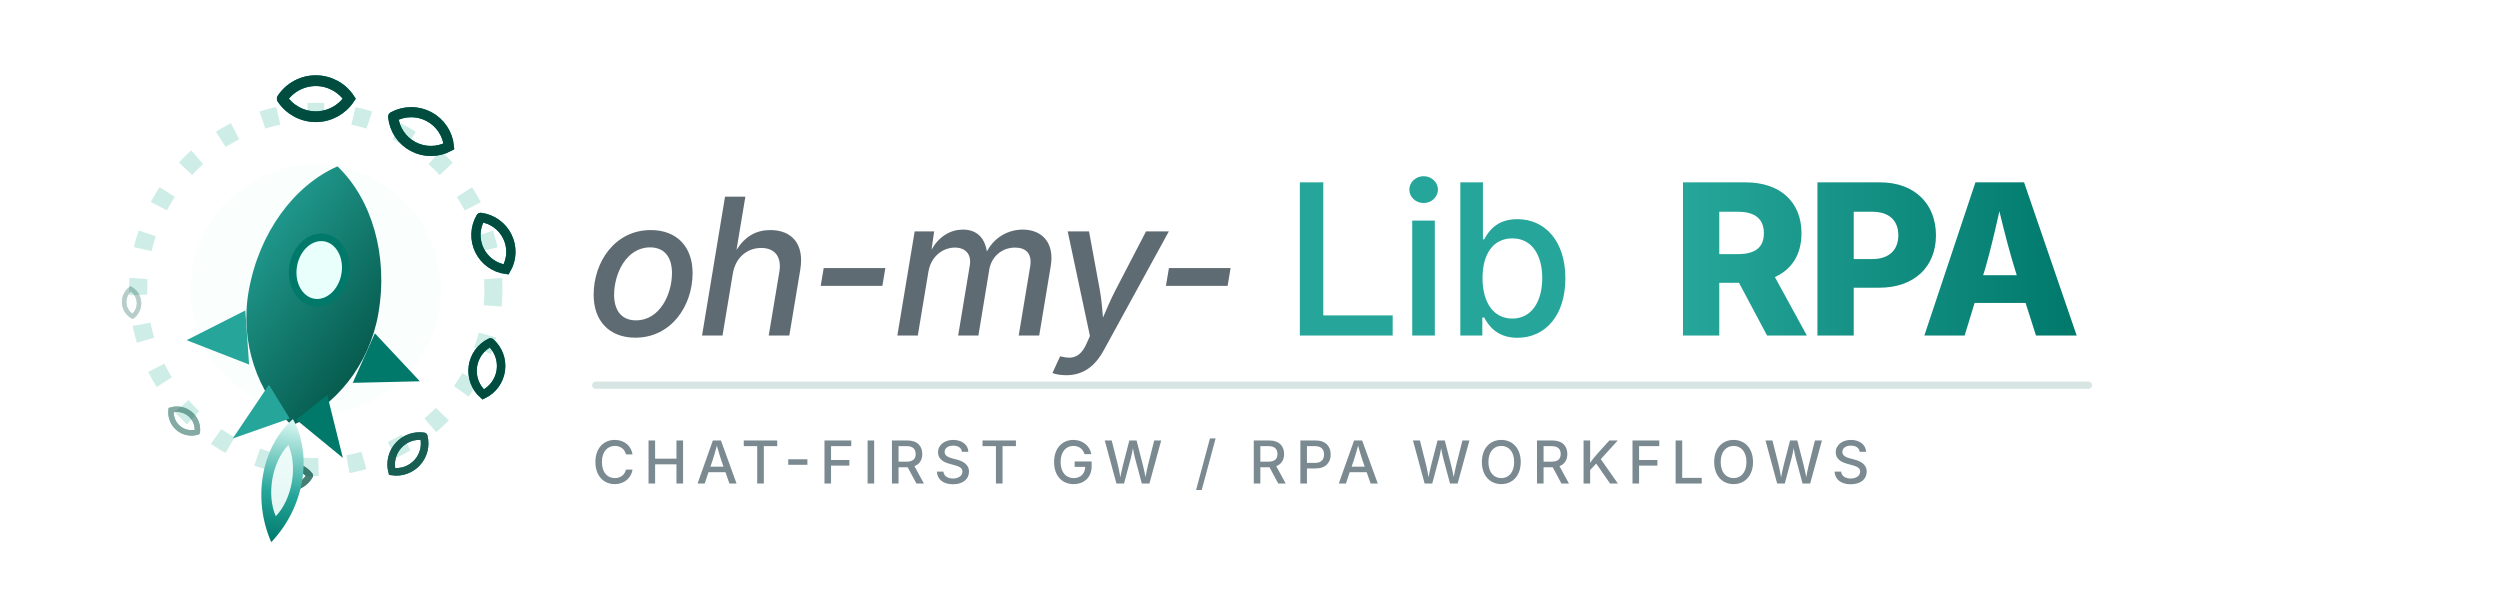
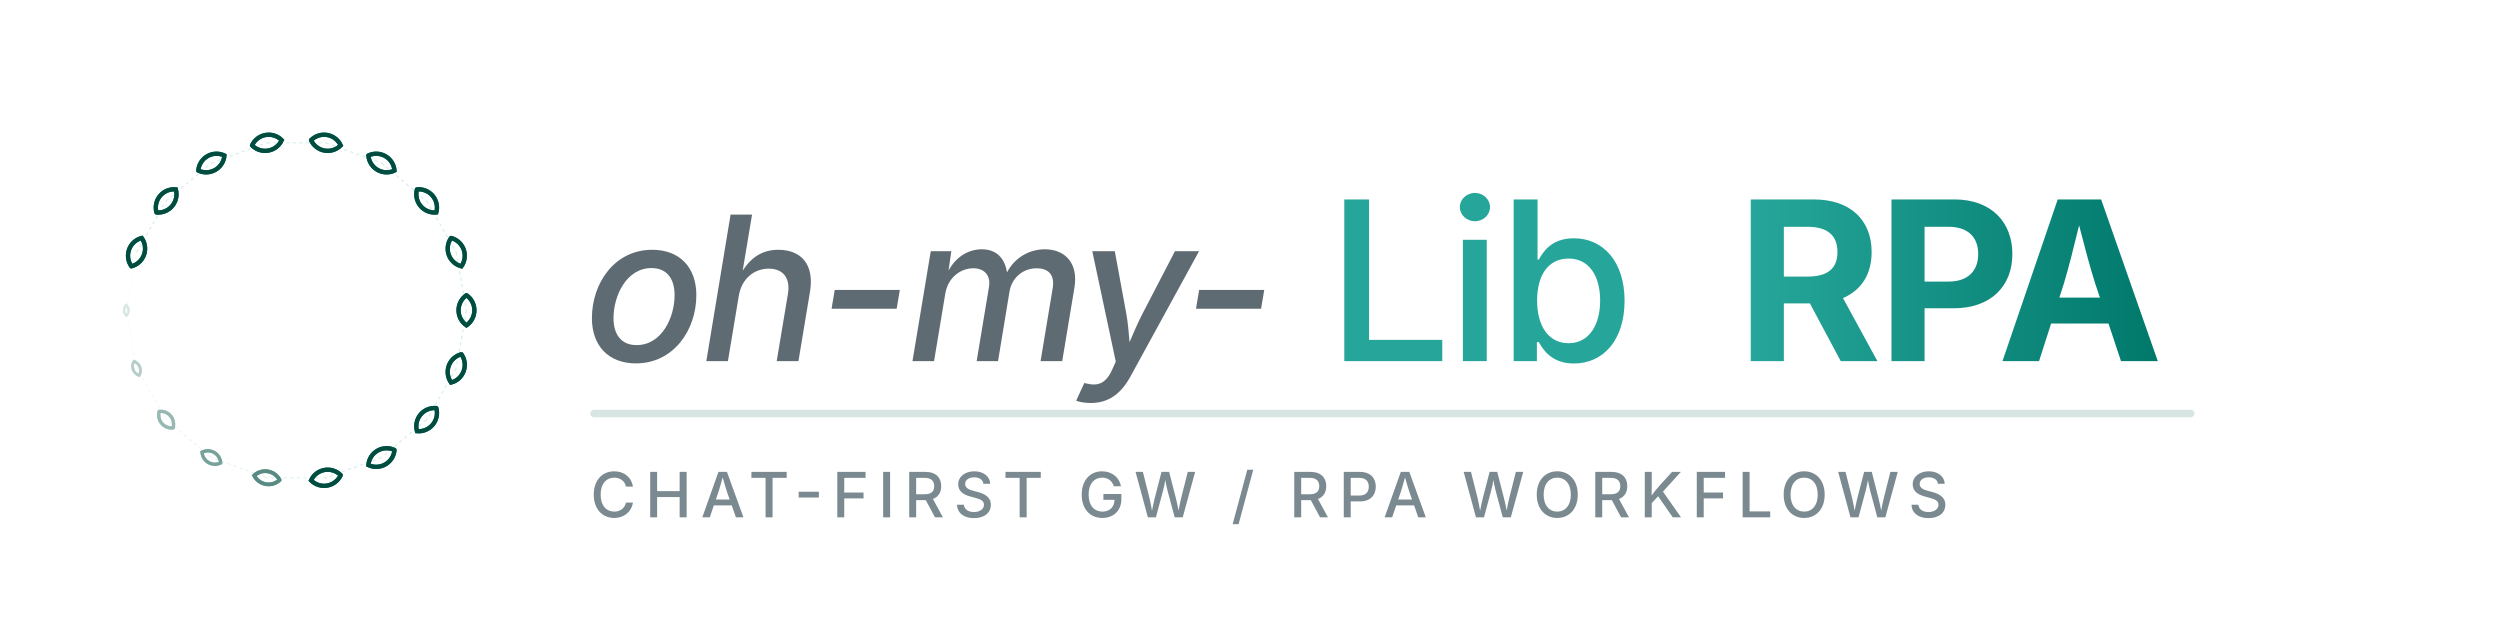
- <svg xmlns="http://www.w3.org/2000/svg" viewBox="0 0 760 180" width="760" height="180" role="img" aria-label="oh-my-LibRPA wordmark">
+ <svg xmlns="http://www.w3.org/2000/svg" viewBox="0 0 720 180" width="720" height="180" role="img" aria-label="oh-my-LibRPA wordmark">
  <defs>
-     <linearGradient id="rocket-body-sm" x1="0%" y1="0%" x2="100%" y2="100%">
-       <stop offset="0%" stop-color="#26A69A" />
-       <stop offset="100%" stop-color="#004D40" />
-     </linearGradient>
-     <linearGradient id="rocket-flame-sm" x1="0%" y1="0%" x2="0%" y2="100%">
-       <stop offset="0%" stop-color="#DFFAF5" />
-       <stop offset="60%" stop-color="#26A69A" />
-       <stop offset="100%" stop-color="#00796B" />
-     </linearGradient>
    <linearGradient id="oml-text-main" x1="0%" y1="0%" x2="100%" y2="0%">
      <stop offset="0%" stop-color="#26A69A" />
      <stop offset="100%" stop-color="#00796B" />
    </linearGradient>
-     <g id="bubble-sm" fill="none" stroke-linecap="round" stroke-width="3.2">
+     <g id="b-full" fill="none" stroke-width="4" stroke-linecap="round">
+       <path d="M-14,0 A17,17 0 0,1 14,0 A17,17 0 0,1 -14,0" stroke="#00796B" />
+       <path d="M-14,0 A17,17 0 0,0 14,0 A17,17 0 0,0 -14,0" stroke="#004D40" />
+     </g>
+     <g id="b-md" fill="none" stroke-width="3.5" stroke-linecap="round">
+       <path d="M-12,0 A15,15 0 0,1 12,0 A15,15 0 0,1 -12,0" stroke="#00796B" />
+       <path d="M-12,0 A15,15 0 0,0 12,0 A15,15 0 0,0 -12,0" stroke="#004D40" />
+     </g>
+     <g id="b-sm" fill="none" stroke-width="3" stroke-linecap="round">
      <path d="M-10,0 A12,12 0 0,1 10,0 A12,12 0 0,1 -10,0" stroke="#00796B" />
      <path d="M-10,0 A12,12 0 0,0 10,0 A12,12 0 0,0 -10,0" stroke="#004D40" />
    </g>
+     <g id="b-xs" fill="none" stroke-width="2.5" stroke-linecap="round">
+       <path d="M-7,0 A9,9 0 0,1 7,0 A9,9 0 0,1 -7,0" stroke="#00796B" />
+       <path d="M-7,0 A9,9 0 0,0 7,0 A9,9 0 0,0 -7,0" stroke="#004D40" />
+     </g>
+     <g id="b-xxs" fill="none" stroke-width="2" stroke-linecap="round">
+       <path d="M-5,0 A7,7 0 0,1 5,0 A7,7 0 0,1 -5,0" stroke="#00796B" />
+       <path d="M-5,0 A7,7 0 0,0 5,0 A7,7 0 0,0 -5,0" stroke="#004D40" />
+     </g>
  </defs>
-   <g transform="translate(96 88)">
-     <circle cx="0" cy="0" r="54" fill="none" stroke="#CFEDE7" stroke-width="5.5" stroke-dasharray="5 9" />
-     <circle cx="0" cy="0" r="38" fill="#FAFEFD" opacity="0.95" />
-     <use href="#bubble-sm" transform="translate(0 -58) scale(1.02)" />
-     <use href="#bubble-sm" transform="translate(32 -48) rotate(28) scale(0.96)" />
-     <use href="#bubble-sm" transform="translate(54 -14) rotate(64) scale(0.88)" />
-     <use href="#bubble-sm" transform="translate(52 24) rotate(98) scale(0.80)" />
-     <use href="#bubble-sm" transform="translate(28 50) rotate(132) scale(0.72)" opacity="0.9" />
-     <use href="#bubble-sm" transform="translate(-8 57) rotate(176) scale(0.62)" opacity="0.72" />
-     <use href="#bubble-sm" transform="translate(-40 40) rotate(220) scale(0.52)" opacity="0.48" />
-     <use href="#bubble-sm" transform="translate(-56 4) rotate(266) scale(0.42)" opacity="0.28" />
-     <g transform="translate(0 0) rotate(10)">
-       <path d="M0 -38 C12 -30 20 -14 20 4 C20 20 12 34 0 42 C-12 34 -20 20 -20 4 C-20 -14 -12 -30 0 -38 Z" fill="url(#rocket-body-sm)" />
-       <ellipse cx="0" cy="-6" rx="8" ry="10" fill="#E8FFFB" stroke="#00796B" stroke-width="2.3" />
-       <path d="M-20 10 L-36 22 L-16 26 Z" fill="#26A69A" />
-       <path d="M20 10 L36 22 L16 26 Z" fill="#00796B" />
-       <path d="M-9 31 L-17 49 L-1 40 Z" fill="#26A69A" />
-       <path d="M9 31 L17 49 L1 40 Z" fill="#00796B" />
-       <path d="M0 40 C8 50 8 66 0 78 C-8 66 -8 50 0 40 Z" fill="url(#rocket-flame-sm)" />
-       <path d="M0 48 C4 54 4 64 0 70 C-4 64 -4 54 0 48 Z" fill="#F6FFFD" opacity="0.92" />
-     </g>
+   <g transform="translate(6,10) scale(0.31)">
+     <line x1="107.5" y1="202.0" x2="135.0" y2="154.4" stroke="#26A69A" stroke-width="1.2" opacity="0.18" stroke-dasharray="3,3" />
+     <line x1="135.0" y1="154.4" x2="177.0" y2="119.2" stroke="#26A69A" stroke-width="1.2" opacity="0.18" stroke-dasharray="3,3" />
+     <line x1="177.0" y1="119.2" x2="228.6" y2="100.4" stroke="#26A69A" stroke-width="1.2" opacity="0.18" stroke-dasharray="3,3" />
+     <line x1="228.6" y1="100.4" x2="283.4" y2="100.4" stroke="#26A69A" stroke-width="1.2" opacity="0.18" stroke-dasharray="3,3" />
+     <line x1="283.4" y1="100.4" x2="335.0" y2="119.2" stroke="#26A69A" stroke-width="1.2" opacity="0.18" stroke-dasharray="3,3" />
+     <line x1="335.0" y1="119.2" x2="377.0" y2="154.4" stroke="#26A69A" stroke-width="1.2" opacity="0.18" stroke-dasharray="3,3" />
+     <line x1="377.0" y1="154.4" x2="404.5" y2="202.0" stroke="#26A69A" stroke-width="1.2" opacity="0.18" stroke-dasharray="3,3" />
+     <line x1="404.5" y1="202.0" x2="414.0" y2="256.0" stroke="#26A69A" stroke-width="1.2" opacity="0.18" stroke-dasharray="3,3" />
+     <line x1="414.0" y1="256.0" x2="404.5" y2="310.0" stroke="#26A69A" stroke-width="1.2" opacity="0.18" stroke-dasharray="3,3" />
+     <line x1="404.5" y1="310.0" x2="377.0" y2="357.6" stroke="#26A69A" stroke-width="1.2" opacity="0.18" stroke-dasharray="3,3" />
+     <line x1="377.0" y1="357.6" x2="335.0" y2="392.8" stroke="#26A69A" stroke-width="1.2" opacity="0.18" stroke-dasharray="3,3" />
+     <line x1="335.0" y1="392.8" x2="283.4" y2="411.6" stroke="#26A69A" stroke-width="1.2" opacity="0.18" stroke-dasharray="3,3" />
+     <line x1="283.4" y1="411.6" x2="228.6" y2="411.6" stroke="#26A69A" stroke-width="1.2" opacity="0.14" stroke-dasharray="3,3" />
+     <line x1="228.6" y1="411.6" x2="177.0" y2="392.8" stroke="#26A69A" stroke-width="1.2" opacity="0.12" stroke-dasharray="3,3" />
+     <line x1="177.0" y1="392.8" x2="135.0" y2="357.6" stroke="#26A69A" stroke-width="1.2" opacity="0.10" stroke-dasharray="3,3" />
+     <line x1="135.0" y1="357.6" x2="107.5" y2="310.0" stroke="#26A69A" stroke-width="1.2" opacity="0.07" stroke-dasharray="3,3" />
+     <line x1="107.5" y1="310.0" x2="98.0" y2="256.0" stroke="#26A69A" stroke-width="1.2" opacity="0.04" stroke-dasharray="3,3" />
+     <line x1="98.0" y1="256.0" x2="107.5" y2="202.0" stroke="#26A69A" stroke-width="1.2" opacity="0.04" stroke-dasharray="3,3" />
+     <use href="#b-full" transform="translate(107.5,202.0) rotate(290.0)" opacity="1.0" />
+     <use href="#b-full" transform="translate(135.0,154.4) rotate(310.0)" opacity="1.0" />
+     <use href="#b-full" transform="translate(177.0,119.2) rotate(330.0)" opacity="1.0" />
+     <use href="#b-full" transform="translate(228.6,100.4) rotate(350.0)" opacity="1.0" />
+     <use href="#b-full" transform="translate(283.4,100.4) rotate(370.0)" opacity="1.0" />
+     <use href="#b-full" transform="translate(335.0,119.2) rotate(390.0)" opacity="1.0" />
+     <use href="#b-full" transform="translate(377.0,154.4) rotate(410.0)" opacity="1.0" />
+     <use href="#b-full" transform="translate(404.5,202.0) rotate(430.0)" opacity="1.0" />
+     <use href="#b-full" transform="translate(414.0,256.0) rotate(450.0)" opacity="1.0" />
+     <use href="#b-full" transform="translate(404.5,310.0) rotate(470.0)" opacity="1.0" />
+     <use href="#b-full" transform="translate(377.0,357.6) rotate(490.0)" opacity="1.0" />
+     <use href="#b-full" transform="translate(335.0,392.8) rotate(510.0)" opacity="1.0" />
+     <use href="#b-full" transform="translate(283.4,411.6) rotate(530.0)" opacity="1.0" />
+     <use href="#b-md" transform="translate(228.6,411.6) rotate(550.0)" opacity="0.65" />
+     <use href="#b-sm" transform="translate(177.0,392.8) rotate(570.0)" opacity="0.53" />
+     <use href="#b-sm" transform="translate(135.0,357.6) rotate(590.0)" opacity="0.40" />
+     <use href="#b-xs" transform="translate(107.5,310.0) rotate(610.0)" opacity="0.28" />
+     <use href="#b-xxs" transform="translate(98.0,256.0) rotate(630.0)" opacity="0.15" />
  </g>
  <g font-family="Inter, 'IBM Plex Sans', 'Helvetica Neue', Arial, sans-serif">
-     <text x="178" y="102" font-size="58" font-weight="500" font-style="italic" letter-spacing="-1.2" fill="#5F6B72">oh-my-</text>
-     <text x="390" y="102" font-size="64" font-weight="500" letter-spacing="-1.5" fill="#26A69A">Lib</text>
-     <text x="508" y="102" font-size="64" font-weight="780" letter-spacing="-1.5" fill="url(#oml-text-main)">RPA</text>
-     <rect x="180" y="116" width="456" height="2.2" rx="1.1" fill="#D7E6E3" />
-     <text x="180" y="147" font-size="18" font-weight="500" letter-spacing="2.5" fill="#7A8A90">CHAT-FIRST GW / RPA WORKFLOWS</text>
+     <text x="168" y="104" font-size="58" font-weight="500" font-style="italic" letter-spacing="-1.2" fill="#5F6B72">oh-my-</text>
+     <text x="382" y="104" font-size="64" font-weight="500" letter-spacing="-1.5" fill="#26A69A">Lib</text>
+     <text x="500" y="104" font-size="64" font-weight="750" letter-spacing="-1.5" fill="url(#oml-text-main)">RPA</text>
+     <rect x="170" y="118" width="462" height="2.2" rx="1.1" fill="#D7E6E3" />
+     <text x="170" y="149" font-size="18" font-weight="500" letter-spacing="2.6" fill="#7A8A90">CHAT-FIRST GW / RPA WORKFLOWS</text>
  </g>
</svg>
